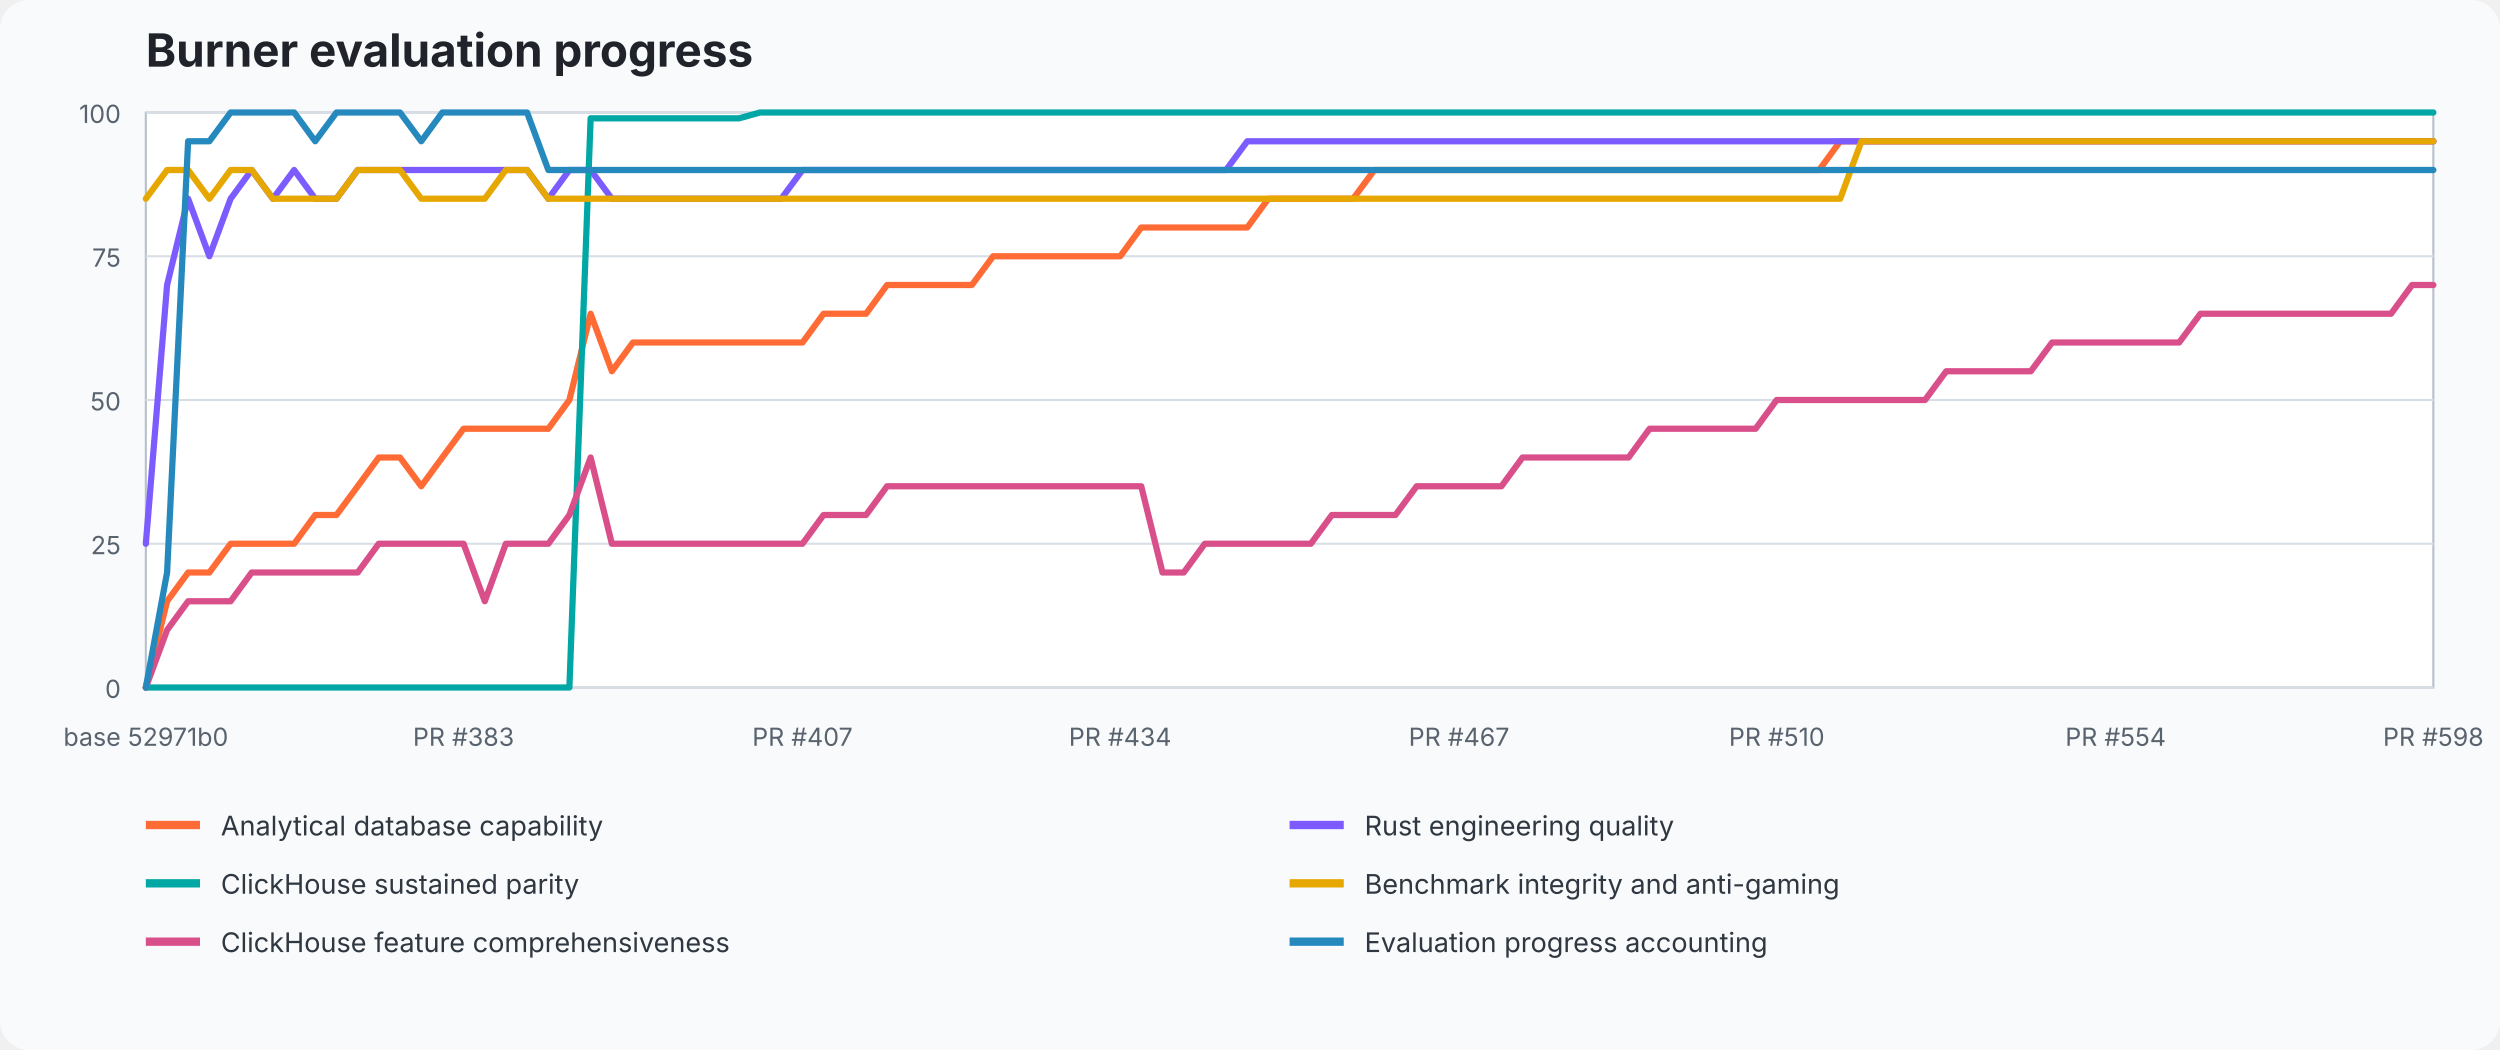
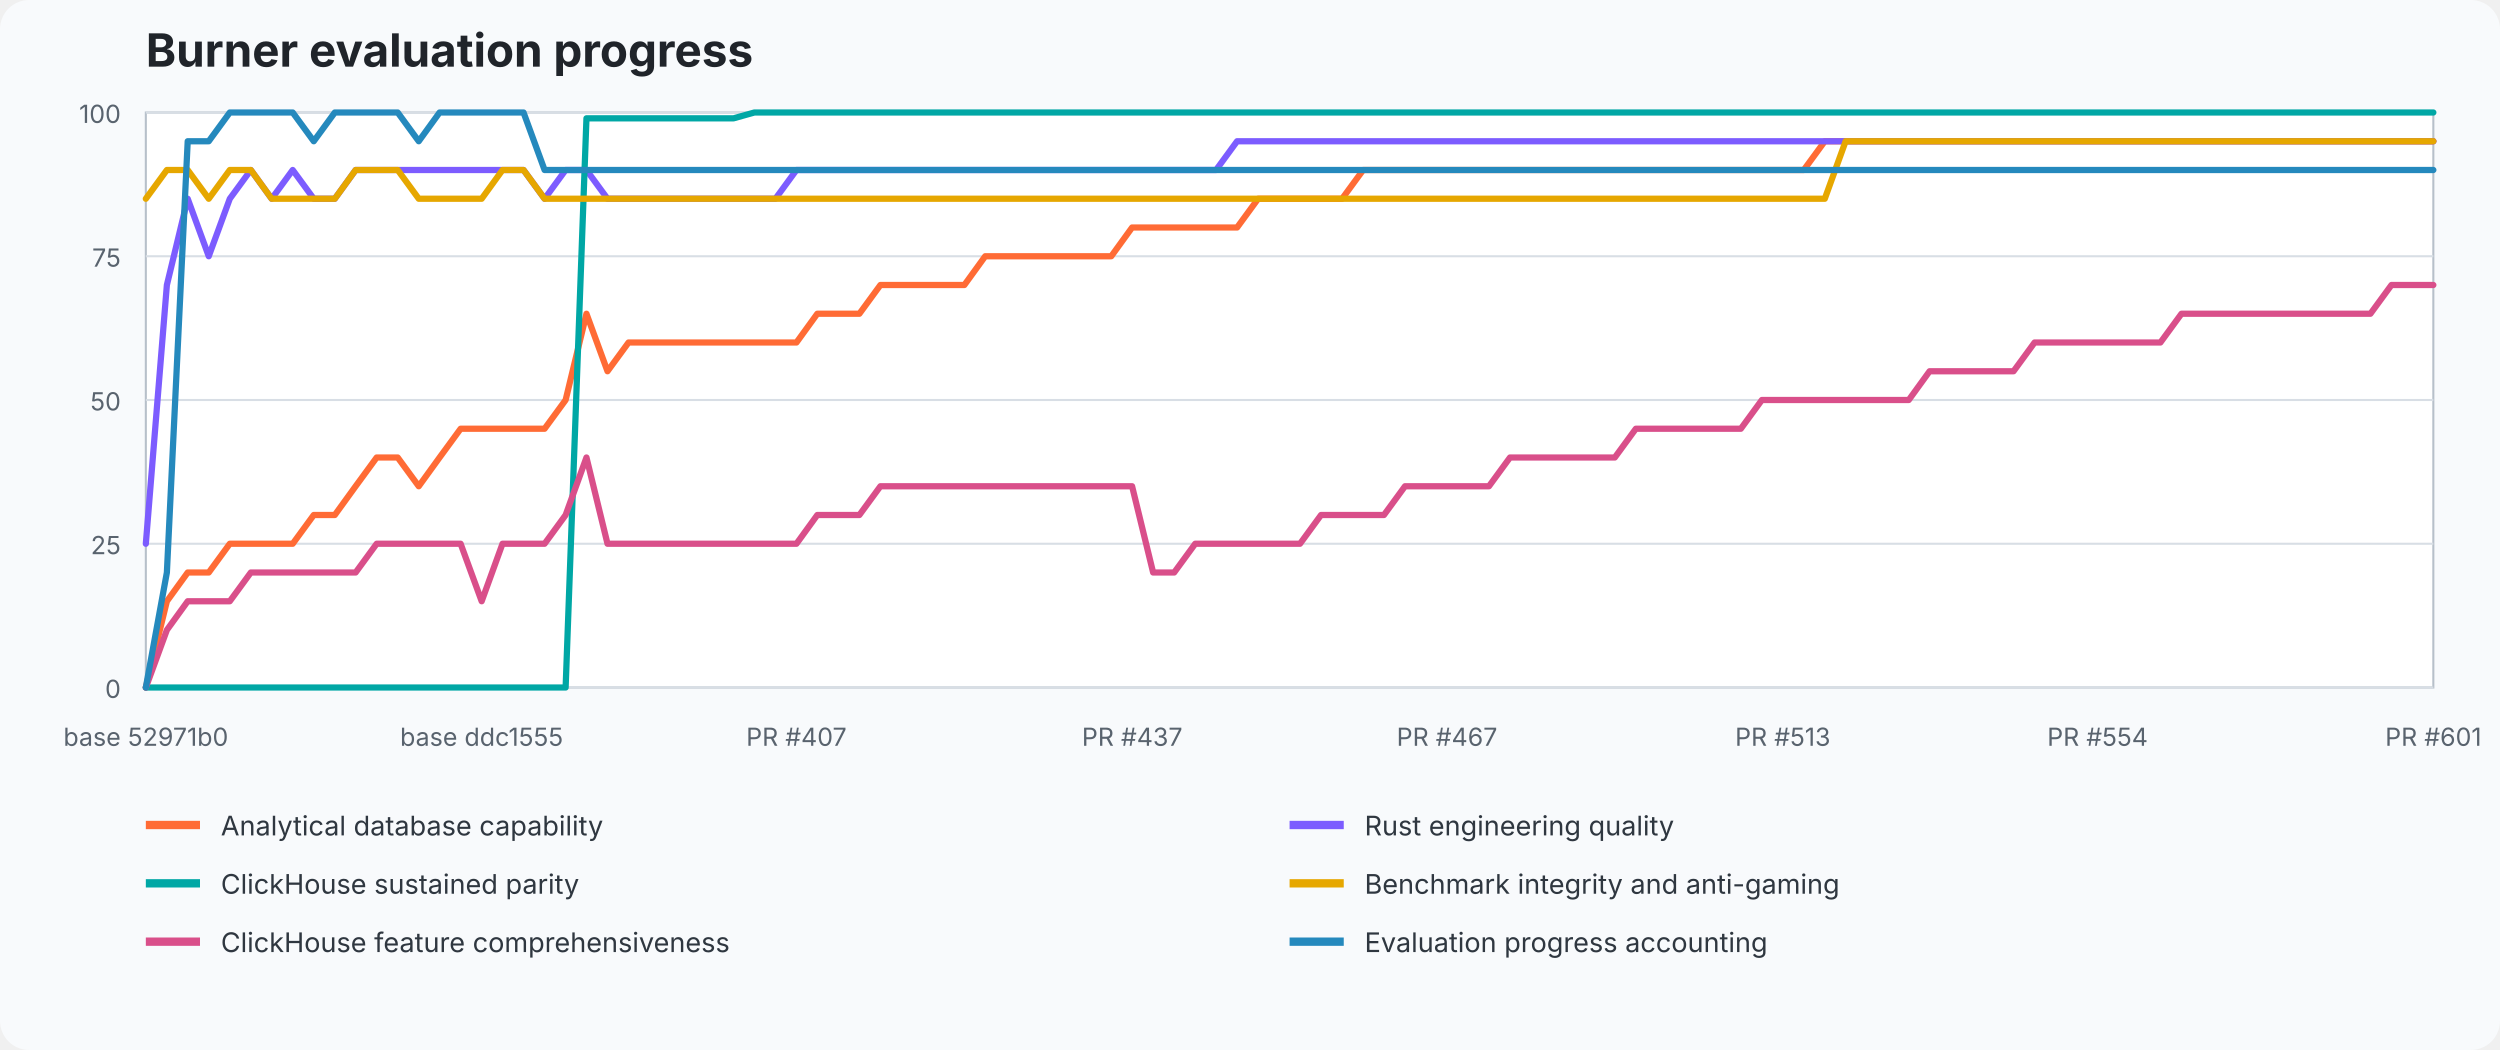
<svg xmlns="http://www.w3.org/2000/svg" width="1200" height="504" viewBox="0 0 1200 504" role="img" aria-labelledby="title desc">
  <style>text{font-family:ui-sans-serif,system-ui,-apple-system,BlinkMacSystemFont,"Segoe UI",sans-serif}.title{font-size:22px;font-weight:700;fill:#20242a}.axis{font-size:12px;fill:#59636e}.legend{font-size:13px;fill:#2f3740}.grid{stroke:#d8dee5;stroke-width:1}.plot{fill:#fff;stroke:#b7c0ca}</style>
  <rect width="100%" height="100%" fill="#f8fafc" rx="14" />
  <text x="70" y="32" class="title">Burner evaluation progress</text>
  <rect x="70" y="54" width="1098" height="276" class="plot" />
  <line x1="70" y1="330" x2="1168" y2="330" class="grid" />
  <text x="58" y="335" text-anchor="end" class="axis">0</text>
  <line x1="70" y1="261" x2="1168" y2="261" class="grid" />
  <text x="58" y="266" text-anchor="end" class="axis">25</text>
  <line x1="70" y1="192" x2="1168" y2="192" class="grid" />
  <text x="58" y="197" text-anchor="end" class="axis">50</text>
  <line x1="70" y1="123" x2="1168" y2="123" class="grid" />
  <text x="58" y="128" text-anchor="end" class="axis">75</text>
  <line x1="70" y1="54" x2="1168" y2="54" class="grid" />
  <text x="58" y="59" text-anchor="end" class="axis">100</text>
-   <polyline points="70.0,330.0 80.2,288.6 90.3,274.8 100.5,274.8 110.7,261.0 120.8,261.0 131.0,261.0 141.2,261.0 151.3,247.2 161.5,247.2 171.7,233.4 181.8,219.6 192.0,219.6 202.2,233.4 212.3,219.6 222.5,205.8 232.7,205.8 242.8,205.8 253.0,205.8 263.2,205.8 273.3,192.0 283.5,150.6 293.7,178.2 303.8,164.4 314.0,164.4 324.2,164.4 334.3,164.4 344.5,164.4 354.7,164.4 364.8,164.4 375.0,164.4 385.2,164.4 395.3,150.6 405.5,150.6 415.7,150.6 425.8,136.8 436.0,136.8 446.2,136.8 456.3,136.8 466.5,136.8 476.7,123.0 486.8,123.0 497.0,123.0 507.2,123.0 517.3,123.0 527.5,123.0 537.7,123.0 547.8,109.2 558.0,109.2 568.2,109.2 578.3,109.2 588.5,109.2 598.7,109.2 608.8,95.4 619.0,95.4 629.2,95.4 639.3,95.4 649.5,95.4 659.7,81.6 669.8,81.6 680.0,81.6 690.2,81.6 700.3,81.6 710.5,81.6 720.7,81.6 730.8,81.6 741.0,81.6 751.2,81.6 761.3,81.6 771.5,81.6 781.7,81.6 791.8,81.6 802.0,81.6 812.2,81.6 822.3,81.6 832.5,81.6 842.7,81.6 852.8,81.6 863.0,81.6 873.2,81.6 883.3,67.8 893.5,67.8 903.7,67.8 913.8,67.8 924.0,67.8 934.2,67.8 944.3,67.8 954.5,67.8 964.7,67.8 974.8,67.8 985.0,67.8 995.2,67.8 1005.3,67.8 1015.5,67.8 1025.7,67.8 1035.8,67.8 1046.0,67.8 1056.2,67.8 1066.3,67.8 1076.5,67.8 1086.7,67.8 1096.8,67.8 1107.0,67.8 1117.2,67.8 1127.3,67.8 1137.5,67.8 1147.7,67.8 1157.8,67.8 1168.0,67.8" fill="none" stroke="#ff6b35" stroke-width="3" stroke-linejoin="round" stroke-linecap="round" />
-   <polyline points="70.0,261.0 80.2,136.8 90.3,95.4 100.5,123.0 110.7,95.4 120.8,81.6 131.0,95.4 141.2,81.6 151.3,95.4 161.5,95.4 171.7,81.6 181.8,81.6 192.0,81.6 202.2,81.6 212.3,81.6 222.5,81.6 232.7,81.6 242.8,81.6 253.0,81.6 263.2,95.4 273.3,81.6 283.5,81.6 293.7,95.4 303.8,95.4 314.0,95.4 324.2,95.4 334.3,95.4 344.5,95.4 354.7,95.4 364.8,95.4 375.0,95.4 385.2,81.6 395.3,81.6 405.5,81.6 415.7,81.6 425.8,81.6 436.0,81.6 446.2,81.6 456.3,81.6 466.5,81.6 476.7,81.6 486.8,81.6 497.0,81.6 507.2,81.6 517.3,81.6 527.5,81.6 537.7,81.6 547.8,81.6 558.0,81.6 568.2,81.6 578.3,81.6 588.5,81.6 598.7,67.8 608.8,67.8 619.0,67.8 629.2,67.8 639.3,67.8 649.5,67.8 659.7,67.8 669.8,67.8 680.0,67.8 690.2,67.8 700.3,67.8 710.5,67.8 720.7,67.8 730.8,67.8 741.0,67.8 751.2,67.8 761.3,67.8 771.5,67.8 781.7,67.8 791.8,67.8 802.0,67.8 812.2,67.8 822.3,67.8 832.5,67.8 842.7,67.8 852.8,67.8 863.0,67.8 873.2,67.8 883.3,67.8 893.5,67.8 903.7,67.8 913.8,67.8 924.0,67.8 934.2,67.8 944.3,67.8 954.5,67.8 964.7,67.8 974.8,67.8 985.0,67.8 995.2,67.8 1005.3,67.8 1015.5,67.8 1025.7,67.8 1035.8,67.8 1046.0,67.8 1056.2,67.8 1066.3,67.8 1076.5,67.8 1086.7,67.8 1096.8,67.8 1107.0,67.8 1117.2,67.8 1127.3,67.8 1137.5,67.8 1147.7,67.8 1157.8,67.8 1168.0,67.8" fill="none" stroke="#7c5cff" stroke-width="3" stroke-linejoin="round" stroke-linecap="round" />
-   <polyline points="70.0,330.0 80.2,330.0 90.3,330.0 100.5,330.0 110.7,330.0 120.8,330.0 131.0,330.0 141.2,330.0 151.3,330.0 161.5,330.0 171.7,330.0 181.8,330.0 192.0,330.0 202.2,330.0 212.3,330.0 222.5,330.0 232.7,330.0 242.8,330.0 253.0,330.0 263.2,330.0 273.3,330.0 283.5,56.8 293.7,56.8 303.8,56.8 314.0,56.8 324.2,56.8 334.3,56.8 344.5,56.8 354.7,56.8 364.8,54.0 375.0,54.0 385.2,54.0 395.3,54.0 405.5,54.0 415.7,54.0 425.8,54.0 436.0,54.0 446.2,54.0 456.3,54.0 466.5,54.0 476.7,54.0 486.8,54.0 497.0,54.0 507.2,54.0 517.3,54.0 527.5,54.0 537.7,54.0 547.8,54.0 558.0,54.0 568.2,54.0 578.3,54.0 588.5,54.0 598.7,54.0 608.8,54.0 619.0,54.0 629.2,54.0 639.3,54.0 649.5,54.0 659.7,54.0 669.8,54.0 680.0,54.0 690.2,54.0 700.3,54.0 710.5,54.0 720.7,54.0 730.8,54.0 741.0,54.0 751.2,54.0 761.3,54.0 771.5,54.0 781.7,54.0 791.8,54.0 802.0,54.0 812.2,54.0 822.3,54.0 832.5,54.0 842.7,54.0 852.8,54.0 863.0,54.0 873.2,54.0 883.3,54.0 893.5,54.0 903.7,54.0 913.8,54.0 924.0,54.0 934.2,54.0 944.3,54.0 954.5,54.0 964.7,54.0 974.8,54.0 985.0,54.0 995.2,54.0 1005.3,54.0 1015.5,54.0 1025.7,54.0 1035.8,54.0 1046.0,54.0 1056.2,54.0 1066.3,54.0 1076.5,54.0 1086.7,54.0 1096.8,54.0 1107.0,54.0 1117.2,54.0 1127.3,54.0 1137.5,54.0 1147.7,54.0 1157.8,54.0 1168.0,54.0" fill="none" stroke="#00a7a5" stroke-width="3" stroke-linejoin="round" stroke-linecap="round" />
-   <polyline points="70.0,95.4 80.2,81.6 90.3,81.6 100.5,95.4 110.7,81.6 120.8,81.6 131.0,95.4 141.2,95.4 151.3,95.4 161.5,95.4 171.7,81.6 181.8,81.6 192.0,81.6 202.2,95.4 212.3,95.4 222.5,95.4 232.7,95.4 242.8,81.6 253.0,81.6 263.2,95.4 273.3,95.4 283.5,95.4 293.7,95.4 303.8,95.4 314.0,95.4 324.2,95.4 334.3,95.4 344.5,95.4 354.7,95.4 364.8,95.4 375.0,95.4 385.2,95.4 395.3,95.4 405.5,95.4 415.7,95.4 425.8,95.4 436.0,95.4 446.2,95.4 456.3,95.4 466.5,95.4 476.7,95.4 486.8,95.4 497.0,95.4 507.2,95.4 517.3,95.4 527.5,95.4 537.7,95.4 547.8,95.4 558.0,95.4 568.2,95.4 578.3,95.4 588.5,95.4 598.7,95.4 608.8,95.4 619.0,95.4 629.2,95.4 639.3,95.4 649.5,95.4 659.7,95.4 669.8,95.4 680.0,95.4 690.2,95.4 700.3,95.4 710.5,95.4 720.7,95.4 730.8,95.4 741.0,95.4 751.2,95.4 761.3,95.4 771.5,95.4 781.7,95.4 791.8,95.4 802.0,95.4 812.2,95.4 822.3,95.4 832.5,95.4 842.7,95.4 852.8,95.4 863.0,95.4 873.2,95.4 883.3,95.4 893.5,67.8 903.7,67.8 913.8,67.8 924.0,67.8 934.2,67.8 944.3,67.8 954.5,67.8 964.7,67.8 974.8,67.8 985.0,67.8 995.2,67.8 1005.3,67.8 1015.5,67.8 1025.7,67.8 1035.8,67.8 1046.0,67.8 1056.2,67.8 1066.3,67.8 1076.5,67.8 1086.7,67.8 1096.8,67.8 1107.0,67.8 1117.2,67.8 1127.3,67.8 1137.5,67.8 1147.7,67.8 1157.8,67.8 1168.0,67.8" fill="none" stroke="#e6a700" stroke-width="3" stroke-linejoin="round" stroke-linecap="round" />
-   <polyline points="70.0,330.0 80.2,302.4 90.3,288.6 100.5,288.6 110.7,288.6 120.8,274.8 131.0,274.8 141.2,274.8 151.3,274.8 161.5,274.8 171.7,274.8 181.8,261.0 192.0,261.0 202.2,261.0 212.3,261.0 222.5,261.0 232.7,288.6 242.8,261.0 253.0,261.0 263.2,261.0 273.3,247.2 283.5,219.6 293.7,261.0 303.8,261.0 314.0,261.0 324.2,261.0 334.3,261.0 344.5,261.0 354.7,261.0 364.8,261.0 375.0,261.0 385.2,261.0 395.3,247.2 405.5,247.2 415.7,247.2 425.8,233.4 436.0,233.4 446.2,233.4 456.3,233.4 466.5,233.4 476.7,233.4 486.8,233.4 497.0,233.4 507.2,233.4 517.3,233.4 527.5,233.4 537.7,233.4 547.8,233.4 558.0,274.8 568.2,274.8 578.3,261.0 588.5,261.0 598.7,261.0 608.8,261.0 619.0,261.0 629.2,261.0 639.3,247.2 649.5,247.2 659.7,247.2 669.8,247.2 680.0,233.4 690.2,233.4 700.3,233.4 710.5,233.4 720.7,233.4 730.8,219.6 741.0,219.6 751.2,219.6 761.3,219.6 771.5,219.6 781.7,219.6 791.8,205.8 802.0,205.8 812.2,205.8 822.3,205.8 832.5,205.8 842.7,205.8 852.8,192.0 863.0,192.0 873.2,192.0 883.3,192.0 893.5,192.0 903.7,192.0 913.8,192.0 924.0,192.0 934.2,178.2 944.3,178.2 954.5,178.2 964.7,178.2 974.8,178.2 985.0,164.4 995.2,164.4 1005.3,164.4 1015.5,164.4 1025.7,164.4 1035.8,164.4 1046.0,164.4 1056.2,150.6 1066.3,150.6 1076.5,150.6 1086.7,150.6 1096.8,150.6 1107.0,150.6 1117.2,150.6 1127.3,150.6 1137.5,150.6 1147.7,150.6 1157.8,136.8 1168.0,136.8" fill="none" stroke="#d94f8a" stroke-width="3" stroke-linejoin="round" stroke-linecap="round" />
-   <polyline points="70.0,330.0 80.2,274.8 90.3,67.8 100.5,67.8 110.7,54.0 120.8,54.0 131.0,54.0 141.2,54.0 151.3,67.8 161.5,54.0 171.7,54.0 181.8,54.0 192.0,54.0 202.2,67.8 212.3,54.0 222.5,54.0 232.7,54.0 242.8,54.0 253.0,54.0 263.2,81.6 273.3,81.6 283.5,81.6 293.7,81.6 303.8,81.6 314.0,81.6 324.2,81.6 334.3,81.6 344.5,81.6 354.7,81.6 364.8,81.6 375.0,81.6 385.2,81.6 395.3,81.6 405.5,81.6 415.7,81.6 425.8,81.6 436.0,81.6 446.2,81.6 456.3,81.6 466.5,81.6 476.7,81.6 486.8,81.6 497.0,81.6 507.2,81.6 517.3,81.6 527.5,81.6 537.7,81.6 547.8,81.6 558.0,81.6 568.2,81.6 578.3,81.6 588.5,81.6 598.7,81.6 608.8,81.6 619.0,81.6 629.2,81.6 639.3,81.6 649.5,81.6 659.7,81.6 669.8,81.6 680.0,81.6 690.2,81.6 700.3,81.6 710.5,81.6 720.7,81.6 730.8,81.6 741.0,81.6 751.2,81.6 761.3,81.6 771.5,81.6 781.7,81.6 791.8,81.6 802.0,81.6 812.2,81.6 822.3,81.6 832.5,81.6 842.7,81.6 852.8,81.6 863.0,81.6 873.2,81.6 883.3,81.6 893.5,81.6 903.7,81.6 913.8,81.6 924.0,81.6 934.2,81.6 944.3,81.6 954.5,81.6 964.7,81.6 974.8,81.6 985.0,81.6 995.2,81.6 1005.3,81.6 1015.5,81.6 1025.7,81.6 1035.8,81.6 1046.0,81.6 1056.2,81.6 1066.3,81.6 1076.5,81.6 1086.7,81.6 1096.8,81.6 1107.0,81.6 1117.2,81.6 1127.3,81.6 1137.5,81.6 1147.7,81.6 1157.8,81.6 1168.0,81.6" fill="none" stroke="#2589bd" stroke-width="3" stroke-linejoin="round" stroke-linecap="round" />
+   <polyline points="70.0,330.0 80.1,288.6 90.1,274.8 100.2,274.8 110.3,261.0 120.4,261.0 130.4,261.0 140.5,261.0 150.6,247.2 160.7,247.2 170.7,233.4 180.8,219.6 190.9,219.6 201.0,233.4 211.0,219.6 221.1,205.8 231.2,205.8 241.2,205.8 251.3,205.8 261.4,205.8 271.5,192.0 281.5,150.6 291.6,178.2 301.7,164.4 311.8,164.4 321.8,164.4 331.9,164.4 342.0,164.4 352.1,164.4 362.1,164.4 372.2,164.4 382.3,164.4 392.3,150.6 402.4,150.6 412.5,150.6 422.6,136.8 432.6,136.8 442.7,136.8 452.8,136.8 462.9,136.8 472.9,123.0 483.0,123.0 493.1,123.0 503.2,123.0 513.2,123.0 523.3,123.0 533.4,123.0 543.4,109.2 553.5,109.2 563.6,109.2 573.7,109.2 583.7,109.2 593.8,109.2 603.9,95.4 614.0,95.4 624.0,95.4 634.1,95.4 644.2,95.4 654.3,81.6 664.3,81.6 674.4,81.6 684.5,81.6 694.6,81.6 704.6,81.6 714.7,81.6 724.8,81.6 734.8,81.6 744.9,81.6 755.0,81.6 765.1,81.6 775.1,81.6 785.2,81.6 795.3,81.6 805.4,81.6 815.4,81.6 825.5,81.6 835.6,81.6 845.7,81.6 855.7,81.6 865.8,81.6 875.9,67.8 885.9,67.8 896.0,67.8 906.1,67.8 916.2,67.8 926.2,67.8 936.3,67.8 946.4,67.8 956.5,67.8 966.5,67.8 976.6,67.8 986.7,67.8 996.8,67.8 1006.8,67.8 1016.9,67.8 1027.0,67.8 1037.0,67.8 1047.1,67.8 1057.2,67.8 1067.3,67.8 1077.3,67.8 1087.4,67.8 1097.5,67.8 1107.6,67.8 1117.6,67.8 1127.7,67.8 1137.8,67.8 1147.9,67.8 1157.9,67.8 1168.0,67.8" fill="none" stroke="#ff6b35" stroke-width="3" stroke-linejoin="round" stroke-linecap="round" />
+   <polyline points="70.0,261.0 80.1,136.8 90.1,95.4 100.2,123.0 110.3,95.4 120.4,81.6 130.4,95.4 140.5,81.6 150.6,95.4 160.7,95.4 170.7,81.6 180.8,81.6 190.9,81.6 201.0,81.6 211.0,81.6 221.1,81.6 231.2,81.6 241.2,81.6 251.3,81.6 261.4,95.4 271.5,81.6 281.5,81.6 291.6,95.4 301.7,95.4 311.8,95.4 321.8,95.4 331.9,95.4 342.0,95.4 352.1,95.4 362.1,95.4 372.2,95.4 382.3,81.6 392.3,81.6 402.4,81.6 412.5,81.6 422.6,81.6 432.6,81.6 442.7,81.6 452.8,81.6 462.9,81.6 472.9,81.6 483.0,81.6 493.1,81.6 503.2,81.6 513.2,81.6 523.3,81.6 533.4,81.6 543.4,81.6 553.5,81.6 563.6,81.6 573.7,81.6 583.7,81.6 593.8,67.8 603.9,67.8 614.0,67.8 624.0,67.8 634.1,67.8 644.2,67.8 654.3,67.8 664.3,67.8 674.4,67.8 684.5,67.8 694.6,67.8 704.6,67.8 714.7,67.8 724.8,67.8 734.8,67.8 744.9,67.8 755.0,67.8 765.1,67.8 775.1,67.8 785.2,67.8 795.3,67.8 805.4,67.8 815.4,67.8 825.5,67.8 835.6,67.8 845.7,67.8 855.7,67.8 865.8,67.8 875.9,67.8 885.9,67.8 896.0,67.8 906.1,67.8 916.2,67.8 926.2,67.8 936.3,67.8 946.4,67.8 956.5,67.8 966.5,67.8 976.6,67.8 986.7,67.8 996.8,67.8 1006.8,67.8 1016.9,67.8 1027.0,67.8 1037.0,67.8 1047.1,67.8 1057.2,67.8 1067.3,67.8 1077.3,67.8 1087.4,67.8 1097.5,67.8 1107.6,67.8 1117.6,67.8 1127.7,67.8 1137.8,67.8 1147.9,67.8 1157.9,67.8 1168.0,67.8" fill="none" stroke="#7c5cff" stroke-width="3" stroke-linejoin="round" stroke-linecap="round" />
+   <polyline points="70.0,330.0 80.1,330.0 90.1,330.0 100.2,330.0 110.3,330.0 120.4,330.0 130.4,330.0 140.5,330.0 150.6,330.0 160.7,330.0 170.7,330.0 180.8,330.0 190.9,330.0 201.0,330.0 211.0,330.0 221.1,330.0 231.2,330.0 241.2,330.0 251.3,330.0 261.4,330.0 271.5,330.0 281.5,56.8 291.6,56.8 301.7,56.8 311.8,56.8 321.8,56.8 331.9,56.8 342.0,56.8 352.1,56.8 362.1,54.0 372.2,54.0 382.3,54.0 392.3,54.0 402.4,54.0 412.5,54.0 422.6,54.0 432.6,54.0 442.7,54.0 452.8,54.0 462.9,54.0 472.9,54.0 483.0,54.0 493.1,54.0 503.2,54.0 513.2,54.0 523.3,54.0 533.4,54.0 543.4,54.0 553.5,54.0 563.6,54.0 573.7,54.0 583.7,54.0 593.8,54.0 603.9,54.0 614.0,54.0 624.0,54.0 634.1,54.0 644.2,54.0 654.3,54.0 664.3,54.0 674.4,54.0 684.5,54.0 694.6,54.0 704.6,54.0 714.7,54.0 724.8,54.0 734.8,54.0 744.9,54.0 755.0,54.0 765.1,54.0 775.1,54.0 785.2,54.0 795.3,54.0 805.4,54.0 815.4,54.0 825.5,54.0 835.6,54.0 845.7,54.0 855.7,54.0 865.8,54.0 875.9,54.0 885.9,54.0 896.0,54.0 906.1,54.0 916.2,54.0 926.2,54.0 936.3,54.0 946.4,54.0 956.5,54.0 966.5,54.0 976.6,54.0 986.7,54.0 996.8,54.0 1006.8,54.0 1016.9,54.0 1027.0,54.0 1037.0,54.0 1047.1,54.0 1057.2,54.0 1067.3,54.0 1077.3,54.0 1087.4,54.0 1097.5,54.0 1107.6,54.0 1117.6,54.0 1127.7,54.0 1137.8,54.0 1147.9,54.0 1157.9,54.0 1168.0,54.0" fill="none" stroke="#00a7a5" stroke-width="3" stroke-linejoin="round" stroke-linecap="round" />
+   <polyline points="70.0,95.4 80.1,81.6 90.1,81.6 100.2,95.4 110.3,81.6 120.4,81.6 130.4,95.4 140.5,95.4 150.6,95.4 160.7,95.4 170.7,81.6 180.8,81.6 190.9,81.6 201.0,95.4 211.0,95.4 221.1,95.4 231.2,95.4 241.2,81.6 251.3,81.6 261.4,95.4 271.5,95.4 281.5,95.4 291.6,95.4 301.7,95.4 311.8,95.4 321.8,95.4 331.9,95.4 342.0,95.4 352.1,95.4 362.1,95.4 372.2,95.4 382.3,95.4 392.3,95.4 402.4,95.4 412.5,95.4 422.6,95.4 432.6,95.4 442.7,95.4 452.8,95.4 462.9,95.4 472.9,95.4 483.0,95.4 493.1,95.4 503.2,95.4 513.2,95.4 523.3,95.4 533.4,95.4 543.4,95.4 553.5,95.4 563.6,95.4 573.7,95.4 583.7,95.4 593.8,95.4 603.9,95.4 614.0,95.4 624.0,95.4 634.1,95.4 644.2,95.4 654.3,95.4 664.3,95.4 674.4,95.4 684.5,95.4 694.6,95.4 704.6,95.4 714.7,95.4 724.8,95.4 734.8,95.4 744.9,95.4 755.0,95.4 765.1,95.4 775.1,95.4 785.2,95.4 795.3,95.4 805.4,95.4 815.4,95.4 825.5,95.4 835.6,95.4 845.7,95.4 855.7,95.4 865.8,95.4 875.9,95.4 885.9,67.8 896.0,67.8 906.1,67.8 916.2,67.8 926.2,67.8 936.3,67.8 946.4,67.8 956.5,67.8 966.5,67.8 976.6,67.8 986.7,67.8 996.8,67.8 1006.8,67.8 1016.9,67.8 1027.0,67.8 1037.0,67.8 1047.1,67.8 1057.2,67.8 1067.3,67.8 1077.3,67.8 1087.4,67.8 1097.5,67.8 1107.6,67.8 1117.6,67.8 1127.7,67.8 1137.8,67.8 1147.9,67.8 1157.9,67.8 1168.0,67.8" fill="none" stroke="#e6a700" stroke-width="3" stroke-linejoin="round" stroke-linecap="round" />
+   <polyline points="70.0,330.0 80.1,302.4 90.1,288.6 100.2,288.6 110.3,288.6 120.4,274.8 130.4,274.8 140.5,274.8 150.6,274.8 160.7,274.8 170.7,274.8 180.8,261.0 190.9,261.0 201.0,261.0 211.0,261.0 221.1,261.0 231.2,288.6 241.2,261.0 251.3,261.0 261.4,261.0 271.5,247.2 281.5,219.6 291.6,261.0 301.7,261.0 311.8,261.0 321.8,261.0 331.9,261.0 342.0,261.0 352.1,261.0 362.1,261.0 372.2,261.0 382.3,261.0 392.3,247.2 402.4,247.2 412.5,247.2 422.6,233.4 432.6,233.4 442.7,233.4 452.8,233.4 462.9,233.4 472.9,233.4 483.0,233.4 493.1,233.4 503.2,233.4 513.2,233.4 523.3,233.4 533.4,233.4 543.4,233.4 553.5,274.8 563.6,274.8 573.7,261.0 583.7,261.0 593.8,261.0 603.9,261.0 614.0,261.0 624.0,261.0 634.1,247.2 644.2,247.2 654.3,247.2 664.3,247.2 674.4,233.4 684.5,233.4 694.6,233.4 704.6,233.4 714.7,233.4 724.8,219.6 734.8,219.6 744.9,219.6 755.0,219.6 765.1,219.6 775.1,219.6 785.2,205.8 795.3,205.8 805.4,205.8 815.4,205.8 825.5,205.8 835.6,205.8 845.7,192.0 855.7,192.0 865.8,192.0 875.9,192.0 885.9,192.0 896.0,192.0 906.1,192.0 916.2,192.0 926.2,178.2 936.3,178.2 946.4,178.2 956.5,178.2 966.5,178.2 976.6,164.4 986.7,164.4 996.8,164.4 1006.8,164.4 1016.9,164.4 1027.0,164.4 1037.0,164.4 1047.1,150.6 1057.2,150.6 1067.3,150.6 1077.3,150.6 1087.4,150.6 1097.5,150.6 1107.6,150.6 1117.6,150.6 1127.7,150.6 1137.8,150.6 1147.9,136.8 1157.9,136.8 1168.0,136.8" fill="none" stroke="#d94f8a" stroke-width="3" stroke-linejoin="round" stroke-linecap="round" />
+   <polyline points="70.0,330.0 80.1,274.8 90.1,67.8 100.2,67.8 110.3,54.0 120.4,54.0 130.4,54.0 140.5,54.0 150.6,67.8 160.7,54.0 170.7,54.0 180.8,54.0 190.9,54.0 201.0,67.8 211.0,54.0 221.1,54.0 231.2,54.0 241.2,54.0 251.3,54.0 261.4,81.6 271.5,81.6 281.5,81.6 291.6,81.6 301.7,81.6 311.8,81.6 321.8,81.6 331.9,81.6 342.0,81.6 352.1,81.6 362.1,81.6 372.2,81.6 382.3,81.6 392.3,81.6 402.4,81.6 412.5,81.6 422.6,81.6 432.6,81.6 442.7,81.6 452.8,81.6 462.9,81.6 472.9,81.6 483.0,81.6 493.1,81.6 503.2,81.6 513.2,81.6 523.3,81.6 533.4,81.6 543.4,81.6 553.5,81.6 563.6,81.6 573.7,81.6 583.7,81.6 593.8,81.6 603.9,81.6 614.0,81.6 624.0,81.6 634.1,81.6 644.2,81.6 654.3,81.6 664.3,81.6 674.4,81.6 684.5,81.6 694.6,81.6 704.6,81.6 714.7,81.6 724.8,81.6 734.8,81.6 744.9,81.6 755.0,81.6 765.1,81.6 775.1,81.6 785.2,81.6 795.3,81.6 805.4,81.6 815.4,81.6 825.5,81.6 835.6,81.6 845.7,81.6 855.7,81.6 865.8,81.6 875.9,81.6 885.9,81.6 896.0,81.6 906.1,81.6 916.2,81.6 926.2,81.6 936.3,81.6 946.4,81.6 956.5,81.6 966.5,81.6 976.6,81.6 986.7,81.6 996.8,81.6 1006.8,81.6 1016.9,81.6 1027.0,81.6 1037.0,81.6 1047.1,81.6 1057.2,81.6 1067.3,81.6 1077.3,81.6 1087.4,81.6 1097.5,81.6 1107.6,81.6 1117.6,81.6 1127.7,81.6 1137.8,81.6 1147.9,81.6 1157.9,81.6 1168.0,81.6" fill="none" stroke="#2589bd" stroke-width="3" stroke-linejoin="round" stroke-linecap="round" />
  <text x="70" y="358" text-anchor="middle" class="axis">base 52971b0</text>
-   <text x="222.5" y="358" text-anchor="middle" class="axis">PR #383</text>
-   <text x="385.167" y="358" text-anchor="middle" class="axis">PR #407</text>
-   <text x="537.667" y="358" text-anchor="middle" class="axis">PR #434</text>
-   <text x="700.333" y="358" text-anchor="middle" class="axis">PR #467</text>
-   <text x="852.833" y="358" text-anchor="middle" class="axis">PR #510</text>
-   <text x="1015.5" y="358" text-anchor="middle" class="axis">PR #554</text>
-   <text x="1168" y="358" text-anchor="middle" class="axis">PR #598</text>
+   <text x="231.174" y="358" text-anchor="middle" class="axis">base ddc1555</text>
+   <text x="382.275" y="358" text-anchor="middle" class="axis">PR #407</text>
+   <text x="543.45" y="358" text-anchor="middle" class="axis">PR #437</text>
+   <text x="694.55" y="358" text-anchor="middle" class="axis">PR #467</text>
+   <text x="855.725" y="358" text-anchor="middle" class="axis">PR #513</text>
+   <text x="1006.826" y="358" text-anchor="middle" class="axis">PR #554</text>
+   <text x="1168" y="358" text-anchor="middle" class="axis">PR #601</text>
  <line x1="70" y1="396" x2="96" y2="396" stroke="#ff6b35" stroke-width="4" />
  <text x="106" y="401" class="legend">Analytical database capability</text>
  <line x1="619" y1="396" x2="645" y2="396" stroke="#7c5cff" stroke-width="4" />
  <text x="655" y="401" class="legend">Rust engineering quality</text>
  <line x1="70" y1="424" x2="96" y2="424" stroke="#00a7a5" stroke-width="4" />
  <text x="106" y="429" class="legend">ClickHouse sustained parity</text>
  <line x1="619" y1="424" x2="645" y2="424" stroke="#e6a700" stroke-width="4" />
  <text x="655" y="429" class="legend">Benchmark integrity and anti-gaming</text>
  <line x1="70" y1="452" x2="96" y2="452" stroke="#d94f8a" stroke-width="4" />
  <text x="106" y="457" class="legend">ClickHouse feature comprehensiveness</text>
  <line x1="619" y1="452" x2="645" y2="452" stroke="#2589bd" stroke-width="4" />
  <text x="655" y="457" class="legend">Evaluation progress accounting</text>
</svg>
